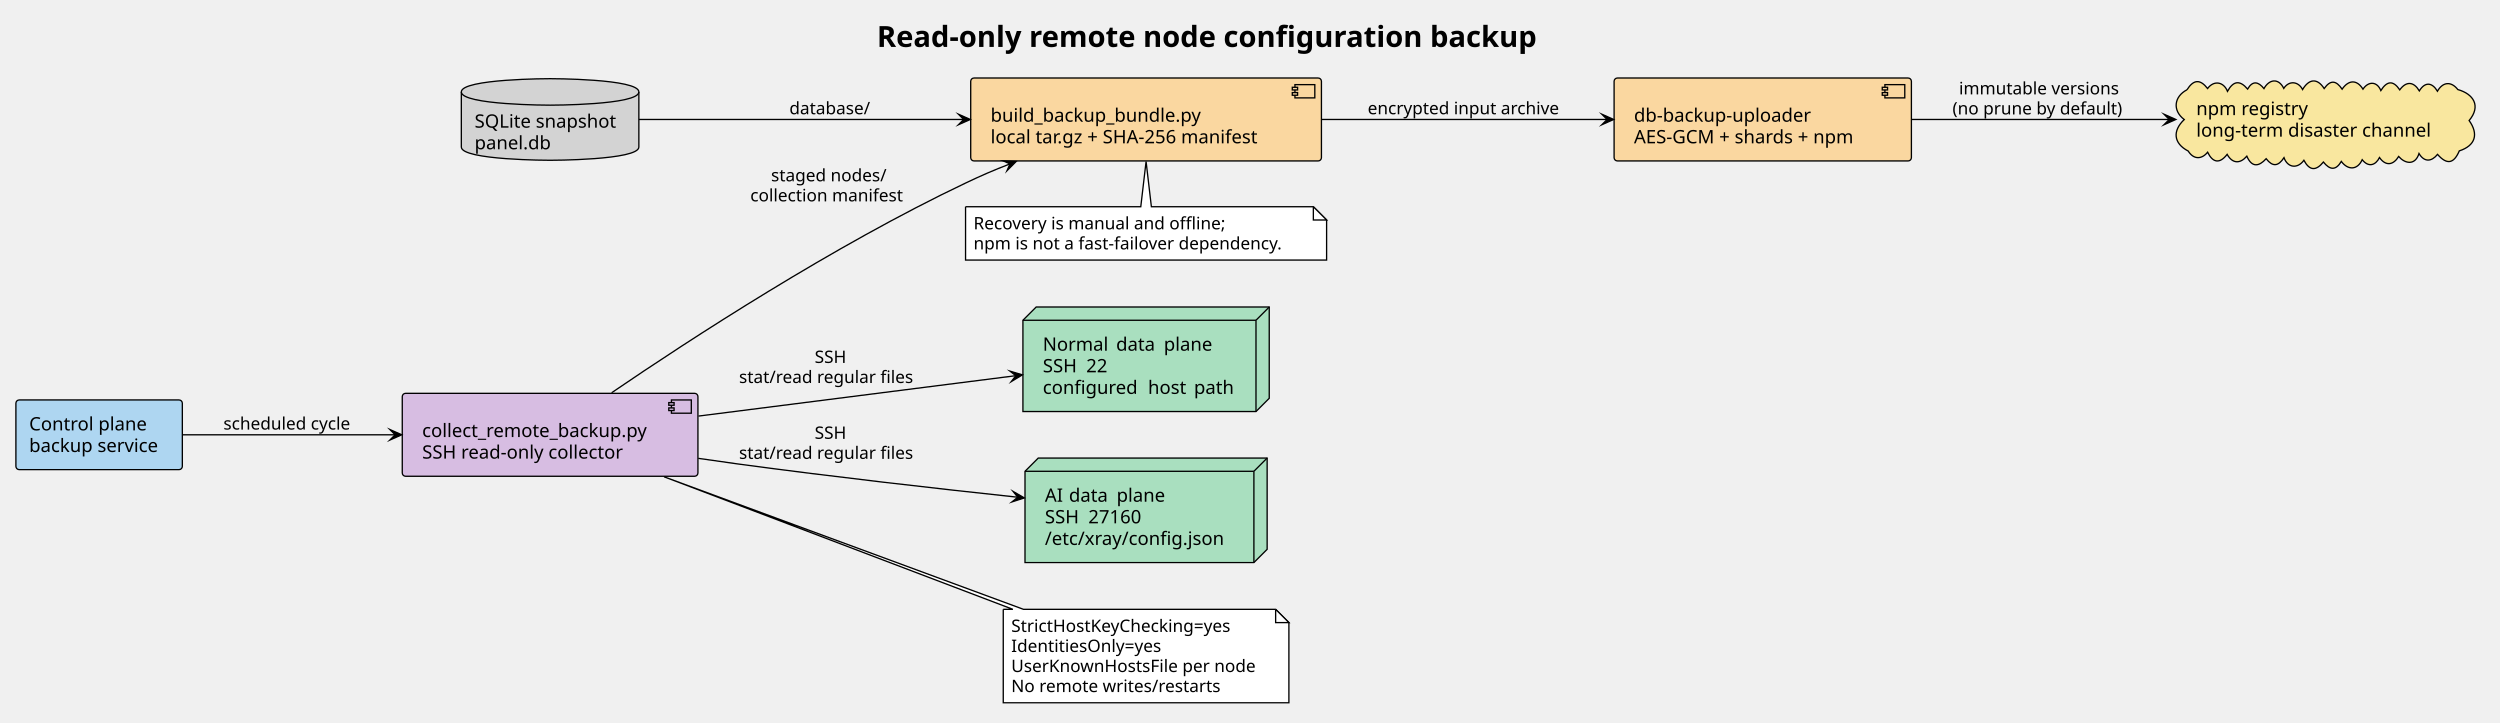
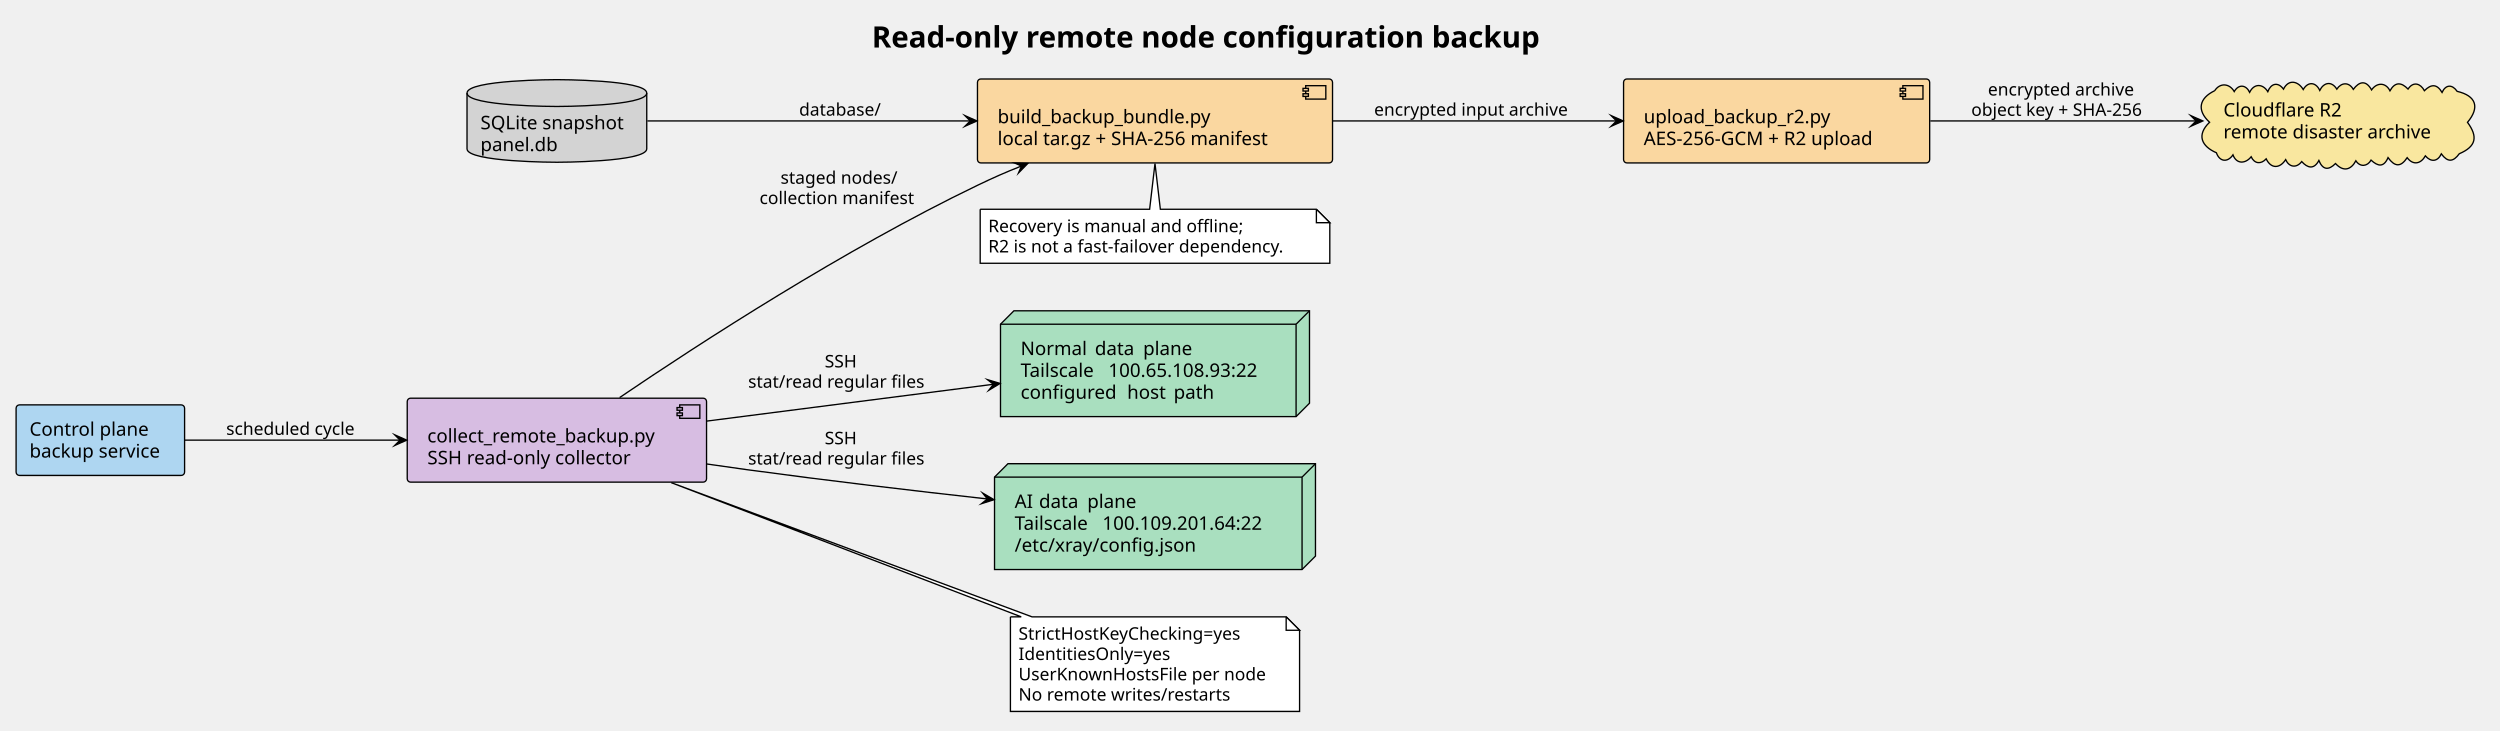
- <svg xmlns="http://www.w3.org/2000/svg" contentStyleType="text/css" data-diagram-type="DESCRIPTION" height="545px" preserveAspectRatio="none" style="width:1887px;height:545px;background:#FFFFFF;" version="1.1" viewBox="0 0 1887 545" width="1887px" zoomAndPan="magnify">
+ <svg xmlns="http://www.w3.org/2000/svg" contentStyleType="text/css" data-diagram-type="DESCRIPTION" height="545px" preserveAspectRatio="none" style="width:1864px;height:545px;background:#FFFFFF;" version="1.1" viewBox="0 0 1864 545" width="1864px" zoomAndPan="magnify">
  <defs />
  <g>
    <g class="title" data-source-line="2">
-       <text fill="#000000" font-family="Verdana" font-size="22" font-weight="700" lengthAdjust="spacing" textLength="562.117" x="661.886" y="35.421">Read-only remote node configuration backup</text>
+       <text fill="#000000" font-family="Verdana" font-size="22" font-weight="700" lengthAdjust="spacing" textLength="562.117" x="650.011" y="35.421">Read-only remote node configuration backup</text>
    </g>
    <g class="entity" data-qualified-name="control" data-source-line="5" id="ent0001">
      <rect fill="#AED6F1" height="52.594" rx="2.5" ry="2.5" style="stroke:#000000;stroke-width:1;" width="125.629" x="12" y="301.885" />
      <text fill="#000000" font-family="Verdana" font-size="14" lengthAdjust="spacing" textLength="94.206" x="22" y="324.88">Control plane</text>
      <text fill="#000000" font-family="Verdana" font-size="14" lengthAdjust="spacing" textLength="105.629" x="22" y="341.177">backup service</text>
    </g>
    <g class="entity" data-qualified-name="collector" data-source-line="6" id="ent0002">
      <rect fill="#D7BDE2" height="62.594" rx="2.5" ry="2.5" style="stroke:#000000;stroke-width:1;" width="223.169" x="303.63" y="296.885" />
      <rect fill="#D7BDE2" height="10" style="stroke:#000000;stroke-width:1;" width="15" x="506.799" y="301.885" />
      <rect fill="#D7BDE2" height="2" style="stroke:#000000;stroke-width:1;" width="4" x="504.799" y="303.885" />
      <rect fill="#D7BDE2" height="2" style="stroke:#000000;stroke-width:1;" width="4" x="504.799" y="307.885" />
      <text fill="#000000" font-family="Verdana" font-size="14" lengthAdjust="spacing" textLength="183.169" x="318.63" y="329.88">collect_remote_backup.py</text>
      <text fill="#000000" font-family="Verdana" font-size="14" lengthAdjust="spacing" textLength="163.864" x="318.63" y="346.177">SSH read-only collector</text>
    </g>
    <g class="entity" data-qualified-name="normal" data-source-line="7" id="ent0003">
-       <polygon fill="#A9DFBF" points="772.1,241.735,782.1,231.735,958.02,231.735,958.02,300.626,948.02,310.626,772.1,310.626,772.1,241.735" style="stroke:#000000;stroke-width:1;stroke-linejoin:miter;stroke-miterlimit:10;" />
-       <line style="stroke:#000000;stroke-width:1;" x1="948.02" x2="958.02" y1="241.735" y2="231.735" />
-       <line style="stroke:#000000;stroke-width:1;" x1="772.1" x2="948.02" y1="241.735" y2="241.735" />
-       <line style="stroke:#000000;stroke-width:1;" x1="948.02" x2="948.02" y1="241.735" y2="310.626" />
-       <text fill="#000000" font-family="Verdana" font-size="14" lengthAdjust="spacing" textLength="50.9" x="787.1" y="264.73">Normal</text>
-       <text fill="#000000" font-family="Verdana" font-size="14" lengthAdjust="spacing" textLength="4.45" x="838" y="264.73"> </text>
-       <text fill="#000000" font-family="Verdana" font-size="14" lengthAdjust="spacing" textLength="31.534" x="842.451" y="264.73">data</text>
-       <text fill="#000000" font-family="Verdana" font-size="14" lengthAdjust="spacing" textLength="4.45" x="873.985" y="264.73"> </text>
-       <text fill="#000000" font-family="Verdana" font-size="14" lengthAdjust="spacing" textLength="38.842" x="878.435" y="264.73">plane</text>
-       <text fill="#000000" font-family="Verdana" font-size="14" lengthAdjust="spacing" textLength="28.301" x="787.1" y="281.027">SSH</text>
-       <text fill="#000000" font-family="Verdana" font-size="14" lengthAdjust="spacing" textLength="4.45" x="815.401" y="281.027"> </text>
-       <text fill="#000000" font-family="Verdana" font-size="14" lengthAdjust="spacing" textLength="17.814" x="819.851" y="281.027">22</text>
-       <text fill="#000000" font-family="Verdana" font-size="14" lengthAdjust="spacing" textLength="74.97" x="787.1" y="297.324">configured</text>
-       <text fill="#000000" font-family="Verdana" font-size="14" lengthAdjust="spacing" textLength="4.45" x="862.07" y="297.324"> </text>
-       <text fill="#000000" font-family="Verdana" font-size="14" lengthAdjust="spacing" textLength="30.222" x="866.52" y="297.324">host</text>
-       <text fill="#000000" font-family="Verdana" font-size="14" lengthAdjust="spacing" textLength="4.45" x="896.742" y="297.324"> </text>
-       <text fill="#000000" font-family="Verdana" font-size="14" lengthAdjust="spacing" textLength="31.828" x="901.192" y="297.324">path</text>
+       <polygon fill="#A9DFBF" points="745.97,241.735,755.97,231.735,976.358,231.735,976.358,300.626,966.358,310.626,745.97,310.626,745.97,241.735" style="stroke:#000000;stroke-width:1;stroke-linejoin:miter;stroke-miterlimit:10;" />
+       <line style="stroke:#000000;stroke-width:1;" x1="966.358" x2="976.358" y1="241.735" y2="231.735" />
+       <line style="stroke:#000000;stroke-width:1;" x1="745.97" x2="966.358" y1="241.735" y2="241.735" />
+       <line style="stroke:#000000;stroke-width:1;" x1="966.358" x2="966.358" y1="241.735" y2="310.626" />
+       <text fill="#000000" font-family="Verdana" font-size="14" lengthAdjust="spacing" textLength="50.9" x="760.97" y="264.73">Normal</text>
+       <text fill="#000000" font-family="Verdana" font-size="14" lengthAdjust="spacing" textLength="4.45" x="811.87" y="264.73"> </text>
+       <text fill="#000000" font-family="Verdana" font-size="14" lengthAdjust="spacing" textLength="31.534" x="816.321" y="264.73">data</text>
+       <text fill="#000000" font-family="Verdana" font-size="14" lengthAdjust="spacing" textLength="4.45" x="847.855" y="264.73"> </text>
+       <text fill="#000000" font-family="Verdana" font-size="14" lengthAdjust="spacing" textLength="38.842" x="852.305" y="264.73">plane</text>
+       <text fill="#000000" font-family="Verdana" font-size="14" lengthAdjust="spacing" textLength="60.983" x="760.97" y="281.027">Tailscale</text>
+       <text fill="#000000" font-family="Verdana" font-size="14" lengthAdjust="spacing" textLength="4.45" x="821.953" y="281.027"> </text>
+       <text fill="#000000" font-family="Verdana" font-size="14" lengthAdjust="spacing" textLength="124.954" x="826.404" y="281.027">100.65.108.93:22</text>
+       <text fill="#000000" font-family="Verdana" font-size="14" lengthAdjust="spacing" textLength="74.97" x="760.97" y="297.324">configured</text>
+       <text fill="#000000" font-family="Verdana" font-size="14" lengthAdjust="spacing" textLength="4.45" x="835.94" y="297.324"> </text>
+       <text fill="#000000" font-family="Verdana" font-size="14" lengthAdjust="spacing" textLength="30.222" x="840.39" y="297.324">host</text>
+       <text fill="#000000" font-family="Verdana" font-size="14" lengthAdjust="spacing" textLength="4.45" x="870.612" y="297.324"> </text>
+       <text fill="#000000" font-family="Verdana" font-size="14" lengthAdjust="spacing" textLength="31.828" x="875.062" y="297.324">path</text>
    </g>
    <g class="entity" data-qualified-name="ai" data-source-line="8" id="ent0004">
-       <polygon fill="#A9DFBF" points="773.67,355.735,783.67,345.735,956.439,345.735,956.439,414.626,946.439,424.626,773.67,424.626,773.67,355.735" style="stroke:#000000;stroke-width:1;stroke-linejoin:miter;stroke-miterlimit:10;" />
-       <line style="stroke:#000000;stroke-width:1;" x1="946.439" x2="956.439" y1="355.735" y2="345.735" />
-       <line style="stroke:#000000;stroke-width:1;" x1="773.67" x2="946.439" y1="355.735" y2="355.735" />
-       <line style="stroke:#000000;stroke-width:1;" x1="946.439" x2="946.439" y1="355.735" y2="424.626" />
-       <text fill="#000000" font-family="Verdana" font-size="14" lengthAdjust="spacing" textLength="13.706" x="788.67" y="378.73">AI</text>
-       <text fill="#000000" font-family="Verdana" font-size="14" lengthAdjust="spacing" textLength="4.45" x="802.376" y="378.73"> </text>
-       <text fill="#000000" font-family="Verdana" font-size="14" lengthAdjust="spacing" textLength="31.534" x="806.826" y="378.73">data</text>
-       <text fill="#000000" font-family="Verdana" font-size="14" lengthAdjust="spacing" textLength="4.45" x="838.36" y="378.73"> </text>
-       <text fill="#000000" font-family="Verdana" font-size="14" lengthAdjust="spacing" textLength="38.842" x="842.811" y="378.73">plane</text>
-       <text fill="#000000" font-family="Verdana" font-size="14" lengthAdjust="spacing" textLength="28.301" x="788.67" y="395.027">SSH</text>
-       <text fill="#000000" font-family="Verdana" font-size="14" lengthAdjust="spacing" textLength="4.45" x="816.971" y="395.027"> </text>
-       <text fill="#000000" font-family="Verdana" font-size="14" lengthAdjust="spacing" textLength="44.536" x="821.421" y="395.027">27160</text>
-       <text fill="#000000" font-family="Verdana" font-size="14" lengthAdjust="spacing" textLength="142.769" x="788.67" y="411.324">/etc/xray/config.json</text>
+       <polygon fill="#A9DFBF" points="741.52,355.735,751.52,345.735,980.815,345.735,980.815,414.626,970.815,424.626,741.52,424.626,741.52,355.735" style="stroke:#000000;stroke-width:1;stroke-linejoin:miter;stroke-miterlimit:10;" />
+       <line style="stroke:#000000;stroke-width:1;" x1="970.815" x2="980.815" y1="355.735" y2="345.735" />
+       <line style="stroke:#000000;stroke-width:1;" x1="741.52" x2="970.815" y1="355.735" y2="355.735" />
+       <line style="stroke:#000000;stroke-width:1;" x1="970.815" x2="970.815" y1="355.735" y2="424.626" />
+       <text fill="#000000" font-family="Verdana" font-size="14" lengthAdjust="spacing" textLength="13.706" x="756.52" y="378.73">AI</text>
+       <text fill="#000000" font-family="Verdana" font-size="14" lengthAdjust="spacing" textLength="4.45" x="770.226" y="378.73"> </text>
+       <text fill="#000000" font-family="Verdana" font-size="14" lengthAdjust="spacing" textLength="31.534" x="774.676" y="378.73">data</text>
+       <text fill="#000000" font-family="Verdana" font-size="14" lengthAdjust="spacing" textLength="4.45" x="806.21" y="378.73"> </text>
+       <text fill="#000000" font-family="Verdana" font-size="14" lengthAdjust="spacing" textLength="38.842" x="810.661" y="378.73">plane</text>
+       <text fill="#000000" font-family="Verdana" font-size="14" lengthAdjust="spacing" textLength="60.983" x="756.52" y="395.027">Tailscale</text>
+       <text fill="#000000" font-family="Verdana" font-size="14" lengthAdjust="spacing" textLength="4.45" x="817.503" y="395.027"> </text>
+       <text fill="#000000" font-family="Verdana" font-size="14" lengthAdjust="spacing" textLength="133.861" x="821.954" y="395.027">100.109.201.64:22</text>
+       <text fill="#000000" font-family="Verdana" font-size="14" lengthAdjust="spacing" textLength="142.769" x="756.52" y="411.324">/etc/xray/config.json</text>
    </g>
    <g class="entity" data-qualified-name="bundle" data-source-line="9" id="ent0005">
-       <rect fill="#FAD7A0" height="62.594" rx="2.5" ry="2.5" style="stroke:#000000;stroke-width:1;" width="264.731" x="732.69" y="58.885" />
-       <rect fill="#FAD7A0" height="10" style="stroke:#000000;stroke-width:1;" width="15" x="977.421" y="63.885" />
-       <rect fill="#FAD7A0" height="2" style="stroke:#000000;stroke-width:1;" width="4" x="975.421" y="65.885" />
-       <rect fill="#FAD7A0" height="2" style="stroke:#000000;stroke-width:1;" width="4" x="975.421" y="69.885" />
-       <text fill="#000000" font-family="Verdana" font-size="14" lengthAdjust="spacing" textLength="169.101" x="747.69" y="91.88">build_backup_bundle.py</text>
-       <text fill="#000000" font-family="Verdana" font-size="14" lengthAdjust="spacing" textLength="224.731" x="747.69" y="108.177">local tar.gz + SHA-256 manifest</text>
+       <rect fill="#FAD7A0" height="62.594" rx="2.5" ry="2.5" style="stroke:#000000;stroke-width:1;" width="264.731" x="728.8" y="58.885" />
+       <rect fill="#FAD7A0" height="10" style="stroke:#000000;stroke-width:1;" width="15" x="973.531" y="63.885" />
+       <rect fill="#FAD7A0" height="2" style="stroke:#000000;stroke-width:1;" width="4" x="971.531" y="65.885" />
+       <rect fill="#FAD7A0" height="2" style="stroke:#000000;stroke-width:1;" width="4" x="971.531" y="69.885" />
+       <text fill="#000000" font-family="Verdana" font-size="14" lengthAdjust="spacing" textLength="169.101" x="743.8" y="91.88">build_backup_bundle.py</text>
+       <text fill="#000000" font-family="Verdana" font-size="14" lengthAdjust="spacing" textLength="224.731" x="743.8" y="108.177">local tar.gz + SHA-256 manifest</text>
    </g>
    <g class="entity" data-qualified-name="uploader" data-source-line="10" id="ent0006">
-       <rect fill="#FAD7A0" height="62.594" rx="2.5" ry="2.5" style="stroke:#000000;stroke-width:1;" width="224.406" x="1218.32" y="58.885" />
-       <rect fill="#FAD7A0" height="10" style="stroke:#000000;stroke-width:1;" width="15" x="1422.726" y="63.885" />
-       <rect fill="#FAD7A0" height="2" style="stroke:#000000;stroke-width:1;" width="4" x="1420.726" y="65.885" />
-       <rect fill="#FAD7A0" height="2" style="stroke:#000000;stroke-width:1;" width="4" x="1420.726" y="69.885" />
-       <text fill="#000000" font-family="Verdana" font-size="14" lengthAdjust="spacing" textLength="140.957" x="1233.32" y="91.88">db-backup-uploader</text>
-       <text fill="#000000" font-family="Verdana" font-size="14" lengthAdjust="spacing" textLength="184.406" x="1233.32" y="108.177">AES-GCM + shards + npm</text>
+       <rect fill="#FAD7A0" height="62.594" rx="2.5" ry="2.5" style="stroke:#000000;stroke-width:1;" width="228.234" x="1210.53" y="58.885" />
+       <rect fill="#FAD7A0" height="10" style="stroke:#000000;stroke-width:1;" width="15" x="1418.764" y="63.885" />
+       <rect fill="#FAD7A0" height="2" style="stroke:#000000;stroke-width:1;" width="4" x="1416.764" y="65.885" />
+       <rect fill="#FAD7A0" height="2" style="stroke:#000000;stroke-width:1;" width="4" x="1416.764" y="69.885" />
+       <text fill="#000000" font-family="Verdana" font-size="14" lengthAdjust="spacing" textLength="148.996" x="1225.53" y="91.88">upload_backup_r2.py</text>
+       <text fill="#000000" font-family="Verdana" font-size="14" lengthAdjust="spacing" textLength="188.234" x="1225.53" y="108.177">AES-256-GCM + R2 upload</text>
    </g>
-     <g class="entity" data-qualified-name="npm" data-source-line="11" id="ent0007">
-       <path d="M1650.748,67.756 C1655.604,60.093 1660.504,59.407 1666.291,66.796 C1671.086,60.403 1678.405,61.69 1681.29,68.902 C1685.695,61.126 1690.434,60.171 1696.495,67.201 C1700.371,60.564 1704.64,61.658 1708.844,66.859 C1712.717,59.85 1719.768,58.585 1723.793,66.708 C1727.753,60.606 1734.78,61.33 1737.993,67.567 C1742.653,59.715 1748.86,58.477 1754.274,66.808 C1759.218,59.982 1763.368,60.787 1767.833,67.295 C1772.557,60.38 1778.852,59.678 1783.578,67.293 C1787.553,61.294 1794.086,61.173 1797.063,68.317 C1801.633,61.141 1806.242,60.338 1811.344,67.798 C1816.34,61.026 1821.847,61.566 1826.12,68.573 C1830.437,61.585 1835.714,62.1 1839.781,68.822 C1843.822,61.82 1850.051,61.083 1855.168,67.598 C1867.007,70.938 1872.89,79.969 1863.704,90.984 C1871.027,101.256 1868.463,109.931 1856.286,113.888 C1852.084,123.689 1846.925,124.53 1839.853,116.539 C1835.281,122.148 1829.891,122.56 1825.873,115.907 C1822.932,124.948 1815.573,123.789 1810.5,118.138 C1806.489,124.655 1800.792,125.65 1796.056,118.929 C1792.916,125.047 1787.623,126.394 1782.991,120.56 C1779.296,128.613 1772.153,128.482 1767.245,121.862 C1762.868,129.053 1758.519,128.228 1753.7,122.318 C1748.041,129.184 1743.313,128.965 1738.967,121.012 C1734.203,127.535 1726.834,126.839 1723.964,119.03 C1719.648,125.513 1715.563,126.235 1710.497,119.812 C1704.853,125.97 1699.647,126.45 1695.913,117.916 C1690.696,123.859 1685.045,123.557 1681.045,116.522 C1675.409,123.831 1670.267,122.922 1666.301,114.914 C1661.641,120.617 1655.596,120.337 1651.668,114.022 C1640.387,108.143 1639.766,98.669 1648.662,90.239 C1639.588,83.384 1640.953,72.861 1650.748,67.756" fill="#F9E79F" style="stroke:#000000;stroke-width:1;" />
-       <text fill="#000000" font-family="Verdana" font-size="14" lengthAdjust="spacing" textLength="89.817" x="1657.72" y="86.88">npm registry</text>
-       <text fill="#000000" font-family="Verdana" font-size="14" lengthAdjust="spacing" textLength="188.863" x="1657.72" y="103.177">long-term disaster channel</text>
+     <g class="entity" data-qualified-name="r2" data-source-line="11" id="ent0007">
+       <path d="M1651.245,67.65 C1655.28,61.488 1662.308,62.115 1665.839,68.249 C1669.165,62.59 1674.56,63.114 1677.345,68.797 C1680.64,62.115 1687.1,62.27 1690.86,68.302 C1693.225,62.251 1698.346,60.742 1702.569,66.452 C1706.456,58.599 1713.679,60.633 1717.295,66.739 C1720.84,60.557 1726.706,61.152 1729.603,67.381 C1732.61,61.397 1738.417,60.162 1742.325,66.446 C1745.729,61.375 1751.355,60.959 1754.614,66.612 C1759.157,60.543 1764.095,59.602 1768.242,67.012 C1772.078,61.491 1778.677,61.191 1781.95,67.657 C1785.869,60.879 1790.414,61.237 1795.443,66.403 C1799.417,60.399 1804.774,62.264 1807.63,67.603 C1812.702,62.65 1816.817,62.37 1820.789,68.868 C1823.613,62.835 1828.476,62.883 1832.059,68.109 C1846.258,71.437 1849.139,80.019 1839.765,91.211 C1847.692,101.972 1846.282,109.233 1833.651,114.627 C1829.074,120.91 1824.966,121.111 1820.268,114.754 C1817.436,120.665 1812.534,120.98 1808.358,116.26 C1804.989,122.147 1799.321,123.539 1794.787,117.596 C1789.82,124.998 1785.444,124.252 1780.524,117.548 C1777.248,125.079 1772.918,124.022 1767.862,119.403 C1765.14,124.185 1759.701,124.762 1756.549,119.907 C1752.643,127.027 1747.044,128.098 1741.355,121.948 C1736.175,127.127 1731.907,126.796 1728.951,119.7 C1725.223,126.578 1720.595,125.353 1716.149,120.484 C1712.225,125.575 1706.804,124.74 1704.17,119.05 C1699.895,125.664 1693.356,126.119 1689.665,118.457 C1685.815,122.62 1680.998,122.252 1678.449,116.921 C1674.353,122.013 1667.673,122.766 1664.889,115.483 C1660.888,121.346 1654.925,120.694 1652.541,113.904 C1641.463,109.102 1637.53,100.662 1647.448,91.158 C1637.694,82.164 1639.693,73.203 1651.245,67.65" fill="#F9E79F" style="stroke:#000000;stroke-width:1;" />
+       <text fill="#000000" font-family="Verdana" font-size="14" lengthAdjust="spacing" textLength="94.842" x="1657.76" y="86.88">Cloudflare R2</text>
+       <text fill="#000000" font-family="Verdana" font-size="14" lengthAdjust="spacing" textLength="167.07" x="1657.76" y="103.177">remote disaster archive</text>
    </g>
    <g class="entity" data-qualified-name="db" data-source-line="12" id="ent0008">
      <path d="M348.21,69.385 C348.21,59.385 415.212,59.385 415.212,59.385 C415.212,59.385 482.213,59.385 482.213,69.385 L482.213,110.979 C482.213,120.979 415.212,120.979 415.212,120.979 C415.212,120.979 348.21,120.979 348.21,110.979 L348.21,69.385" fill="#D3D3D3" style="stroke:#000000;stroke-width:1;" />
      <path d="M348.21,69.385 C348.21,79.385 415.212,79.385 415.212,79.385 C415.212,79.385 482.213,79.385 482.213,69.385" fill="none" style="stroke:#000000;stroke-width:1;" />
      <text fill="#000000" font-family="Verdana" font-size="14" lengthAdjust="spacing" textLength="114.003" x="358.21" y="96.38">SQLite snapshot</text>
      <text fill="#000000" font-family="Verdana" font-size="14" lengthAdjust="spacing" textLength="61.065" x="358.21" y="112.677">panel.db</text>
    </g>
    <g class="entity" data-qualified-name="GMN16" data-source-line="23" id="ent0017">
-       <path d="M757.26,459.915 L757.26,530.447 A0,0 0 0 0 757.26,530.447 L972.854,530.447 A0,0 0 0 0 972.854,530.447 L972.854,469.915 L962.854,459.915 L772.5,459.915 L501.24,359.885 L764.5,459.915 L757.26,459.915 A0,0 0 0 0 757.26,459.915" fill="#FFFFFF" style="stroke:#000000;stroke-width:1;" />
-       <path d="M962.854,459.915 L962.854,469.915 L972.854,469.915 L962.854,459.915" fill="#FFFFFF" style="stroke:#000000;stroke-width:1;" />
-       <text fill="#000000" font-family="Verdana" font-size="13" lengthAdjust="spacing" textLength="181.816" x="763.26" y="476.982">StrictHostKeyChecking=yes</text>
-       <text fill="#000000" font-family="Verdana" font-size="13" lengthAdjust="spacing" textLength="123.646" x="763.26" y="492.115">IdentitiesOnly=yes</text>
-       <text fill="#000000" font-family="Verdana" font-size="13" lengthAdjust="spacing" textLength="194.594" x="763.26" y="507.248">UserKnownHostsFile per node</text>
-       <text fill="#000000" font-family="Verdana" font-size="13" lengthAdjust="spacing" textLength="167.229" x="763.26" y="522.381">No remote writes/restarts</text>
+       <path d="M753.37,459.915 L753.37,530.447 A0,0 0 0 0 753.37,530.447 L968.964,530.447 A0,0 0 0 0 968.964,530.447 L968.964,469.915 L958.964,459.915 L769.43,459.915 L500.5,359.885 L761.43,459.915 L753.37,459.915 A0,0 0 0 0 753.37,459.915" fill="#FFFFFF" style="stroke:#000000;stroke-width:1;" />
+       <path d="M958.964,459.915 L958.964,469.915 L968.964,469.915 L958.964,459.915" fill="#FFFFFF" style="stroke:#000000;stroke-width:1;" />
+       <text fill="#000000" font-family="Verdana" font-size="13" lengthAdjust="spacing" textLength="181.816" x="759.37" y="476.982">StrictHostKeyChecking=yes</text>
+       <text fill="#000000" font-family="Verdana" font-size="13" lengthAdjust="spacing" textLength="123.646" x="759.37" y="492.115">IdentitiesOnly=yes</text>
+       <text fill="#000000" font-family="Verdana" font-size="13" lengthAdjust="spacing" textLength="194.594" x="759.37" y="507.248">UserKnownHostsFile per node</text>
+       <text fill="#000000" font-family="Verdana" font-size="13" lengthAdjust="spacing" textLength="167.229" x="759.37" y="522.381">No remote writes/restarts</text>
    </g>
    <g class="entity" data-qualified-name="GMN19" data-source-line="30" id="ent0020">
-       <path d="M728.8,156.045 L728.8,196.311 A0,0 0 0 0 728.8,196.311 L1001.319,196.311 A0,0 0 0 0 1001.319,196.311 L1001.319,166.045 L991.319,156.045 L869.06,156.045 L865.06,121.905 L861.06,156.045 L728.8,156.045 A0,0 0 0 0 728.8,156.045" fill="#FFFFFF" style="stroke:#000000;stroke-width:1;" />
-       <path d="M991.319,156.045 L991.319,166.045 L1001.319,166.045 L991.319,156.045" fill="#FFFFFF" style="stroke:#000000;stroke-width:1;" />
-       <text fill="#000000" font-family="Verdana" font-size="13" lengthAdjust="spacing" textLength="205.867" x="734.8" y="173.112">Recovery is manual and offline;</text>
-       <text fill="#000000" font-family="Verdana" font-size="13" lengthAdjust="spacing" textLength="251.519" x="734.8" y="188.245">npm is not a fast-failover dependency.</text>
+       <path d="M730.83,156.045 L730.83,196.311 A0,0 0 0 0 730.83,196.311 L991.499,196.311 A0,0 0 0 0 991.499,196.311 L991.499,166.045 L981.499,156.045 L865.16,156.045 L861.16,121.905 L857.16,156.045 L730.83,156.045 A0,0 0 0 0 730.83,156.045" fill="#FFFFFF" style="stroke:#000000;stroke-width:1;" />
+       <path d="M981.499,156.045 L981.499,166.045 L991.499,166.045 L981.499,156.045" fill="#FFFFFF" style="stroke:#000000;stroke-width:1;" />
+       <text fill="#000000" font-family="Verdana" font-size="13" lengthAdjust="spacing" textLength="205.867" x="736.83" y="173.112">Recovery is manual and offline;</text>
+       <text fill="#000000" font-family="Verdana" font-size="13" lengthAdjust="spacing" textLength="239.668" x="736.83" y="188.245">R2 is not a fast-failover dependency.</text>
    </g>
    <g class="link" data-entity-1="ent0001" data-entity-2="ent0002" data-link-type="dependency" data-source-line="14" id="lnk9">
      <path d="M137.88,328.175 C184.06,328.175 243.32,328.175 298.25,328.175" fill="none" id="control-to-collector" style="stroke:#000000;stroke-width:1;" />
      <polygon fill="#000000" points="303.25,328.175,294.25,324.175,298.25,328.175,294.25,332.175,303.25,328.175" style="stroke:#000000;stroke-width:1;stroke-linejoin:miter;stroke-miterlimit:10;" />
      <text fill="#000000" font-family="Verdana" font-size="13" lengthAdjust="spacing" textLength="104.241" x="168.63" y="324.242">scheduled cycle</text>
    </g>
    <g class="link" data-entity-1="ent0002" data-entity-2="ent0003" data-link-type="dependency" data-source-line="15" id="lnk10">
-       <path d="M527.2,314.055 C602.45,304.475 695.79,292.596 766.76,283.566" fill="none" id="collector-to-normal" style="stroke:#000000;stroke-width:1;" />
-       <polygon fill="#000000" points="771.72,282.935,762.287,280.103,766.76,283.566,763.297,288.039,771.72,282.935" style="stroke:#000000;stroke-width:1;stroke-linejoin:miter;stroke-miterlimit:10;" />
+       <path d="M527.1,313.945 C593.74,305.385 673.431,295.152 740.711,286.512" fill="none" id="collector-to-normal" style="stroke:#000000;stroke-width:1;" />
+       <polygon fill="#000000" points="745.67,285.875,736.234,283.054,740.711,286.512,737.253,290.989,745.67,285.875" style="stroke:#000000;stroke-width:1;stroke-linejoin:miter;stroke-miterlimit:10;" />
      <text fill="#000000" font-family="Verdana" font-size="13" lengthAdjust="spacing" textLength="26.279" x="614.894" y="273.962">SSH</text>
      <text fill="#000000" font-family="Verdana" font-size="13" lengthAdjust="spacing" textLength="140.467" x="557.8" y="289.095">stat/read regular files</text>
    </g>
    <g class="link" data-entity-1="ent0002" data-entity-2="ent0004" data-link-type="dependency" data-source-line="16" id="lnk11">
-       <path d="M527.04,345.965 C537.09,347.445 547.13,348.875 556.8,350.175 C629.42,359.995 706.988,368.764 768.208,375.304" fill="none" id="collector-to-ai" style="stroke:#000000;stroke-width:1;" />
-       <polygon fill="#000000" points="773.18,375.835,764.656,370.902,768.208,375.304,763.806,378.857,773.18,375.835" style="stroke:#000000;stroke-width:1;stroke-linejoin:miter;stroke-miterlimit:10;" />
+       <path d="M527.04,345.955 C537.1,347.435 547.13,348.865 556.8,350.175 C617.48,358.425 680.181,365.803 736.191,372.023" fill="none" id="collector-to-ai" style="stroke:#000000;stroke-width:1;" />
+       <polygon fill="#000000" points="741.16,372.575,732.657,367.606,736.191,372.023,731.774,375.558,741.16,372.575" style="stroke:#000000;stroke-width:1;stroke-linejoin:miter;stroke-miterlimit:10;" />
      <text fill="#000000" font-family="Verdana" font-size="13" lengthAdjust="spacing" textLength="26.279" x="614.894" y="331.242">SSH</text>
      <text fill="#000000" font-family="Verdana" font-size="13" lengthAdjust="spacing" textLength="140.467" x="557.8" y="346.375">stat/read regular files</text>
    </g>
    <g class="link" data-entity-1="ent0002" data-entity-2="ent0005" data-link-type="dependency" data-source-line="17" id="lnk12">
-       <path d="M461.67,296.435 C521.08,255.935 629.28,185.465 728.8,138.175 C740.95,132.405 749.339,128.745 762.349,123.695" fill="none" id="collector-to-bundle" style="stroke:#000000;stroke-width:1;" />
-       <polygon fill="#000000" points="767.01,121.885,757.173,121.413,762.349,123.695,760.067,128.871,767.01,121.885" style="stroke:#000000;stroke-width:1;stroke-linejoin:miter;stroke-miterlimit:10;" />
-       <text fill="#000000" font-family="Verdana" font-size="13" lengthAdjust="spacing" textLength="92.066" x="581.982" y="136.872">staged nodes/</text>
-       <text fill="#000000" font-family="Verdana" font-size="13" lengthAdjust="spacing" textLength="123.43" x="566.3" y="152.005">collection manifest</text>
+       <path d="M462,296.405 C521.53,256.025 629.64,185.865 728.8,138.175 C740.72,132.445 748.882,128.818 761.642,123.758" fill="none" id="collector-to-bundle" style="stroke:#000000;stroke-width:1;" />
+       <polygon fill="#000000" points="766.29,121.915,756.449,121.515,761.642,123.758,759.398,128.951,766.29,121.915" style="stroke:#000000;stroke-width:1;stroke-linejoin:miter;stroke-miterlimit:10;" />
+       <text fill="#000000" font-family="Verdana" font-size="13" lengthAdjust="spacing" textLength="92.066" x="581.982" y="137.012">staged nodes/</text>
+       <text fill="#000000" font-family="Verdana" font-size="13" lengthAdjust="spacing" textLength="123.43" x="566.3" y="152.145">collection manifest</text>
    </g>
    <g class="link" data-entity-1="ent0008" data-entity-2="ent0005" data-link-type="dependency" data-source-line="18" id="lnk13">
-       <path d="M482.29,90.175 C547.87,90.175 645.18,90.175 727.39,90.175" fill="none" id="db-to-bundle" style="stroke:#000000;stroke-width:1;" />
-       <polygon fill="#000000" points="732.39,90.175,723.39,86.175,727.39,90.175,723.39,94.175,732.39,90.175" style="stroke:#000000;stroke-width:1;stroke-linejoin:miter;stroke-miterlimit:10;" />
+       <path d="M482.68,90.175 C547.38,90.175 642.52,90.175 723.4,90.175" fill="none" id="db-to-bundle" style="stroke:#000000;stroke-width:1;" />
+       <polygon fill="#000000" points="728.4,90.175,719.4,86.175,723.4,90.175,719.4,94.175,728.4,90.175" style="stroke:#000000;stroke-width:1;stroke-linejoin:miter;stroke-miterlimit:10;" />
      <text fill="#000000" font-family="Verdana" font-size="13" lengthAdjust="spacing" textLength="64.651" x="595.8" y="86.242">database/</text>
    </g>
    <g class="link" data-entity-1="ent0005" data-entity-2="ent0006" data-link-type="dependency" data-source-line="19" id="lnk14">
-       <path d="M997.63,90.175 C1067.21,90.175 1146.71,90.175 1213.03,90.175" fill="none" id="bundle-to-uploader" style="stroke:#000000;stroke-width:1;" />
-       <polygon fill="#000000" points="1218.03,90.175,1209.03,86.175,1213.03,90.175,1209.03,94.175,1218.03,90.175" style="stroke:#000000;stroke-width:1;stroke-linejoin:miter;stroke-miterlimit:10;" />
-       <text fill="#000000" font-family="Verdana" font-size="13" lengthAdjust="spacing" textLength="155.727" x="1032.32" y="86.242">encrypted input archive</text>
+       <path d="M993.79,90.175 C1062.12,90.175 1139.78,90.175 1205.25,90.175" fill="none" id="bundle-to-uploader" style="stroke:#000000;stroke-width:1;" />
+       <polygon fill="#000000" points="1210.25,90.175,1201.25,86.175,1205.25,90.175,1201.25,94.175,1210.25,90.175" style="stroke:#000000;stroke-width:1;stroke-linejoin:miter;stroke-miterlimit:10;" />
+       <text fill="#000000" font-family="Verdana" font-size="13" lengthAdjust="spacing" textLength="155.727" x="1024.53" y="86.242">encrypted input archive</text>
    </g>
    <g class="link" data-entity-1="ent0006" data-entity-2="ent0007" data-link-type="dependency" data-source-line="20" id="lnk15">
-       <path d="M1443.15,90.175 C1504.82,90.175 1576.11,90.175 1637.33,90.175" fill="none" id="uploader-to-npm" style="stroke:#000000;stroke-width:1;" />
-       <polygon fill="#000000" points="1642.33,90.175,1633.33,86.175,1637.33,90.175,1633.33,94.175,1642.33,90.175" style="stroke:#000000;stroke-width:1;stroke-linejoin:miter;stroke-miterlimit:10;" />
-       <text fill="#000000" font-family="Verdana" font-size="13" lengthAdjust="spacing" textLength="128.623" x="1478.655" y="71.242">immutable versions</text>
-       <text fill="#000000" font-family="Verdana" font-size="13" lengthAdjust="spacing" textLength="138.493" x="1473.72" y="86.375">(no prune by default)</text>
+       <path d="M1439.23,90.175 C1502.89,90.175 1576.48,90.175 1637.4,90.175" fill="none" id="uploader-to-r2" style="stroke:#000000;stroke-width:1;" />
+       <polygon fill="#000000" points="1642.4,90.175,1633.4,86.175,1637.4,90.175,1633.4,94.175,1642.4,90.175" style="stroke:#000000;stroke-width:1;stroke-linejoin:miter;stroke-miterlimit:10;" />
+       <text fill="#000000" font-family="Verdana" font-size="13" lengthAdjust="spacing" textLength="118.155" x="1482.179" y="71.242">encrypted archive</text>
+       <text fill="#000000" font-family="Verdana" font-size="13" lengthAdjust="spacing" textLength="142.994" x="1469.76" y="86.375">object key + SHA-256</text>
    </g>
  </g>
</svg>
